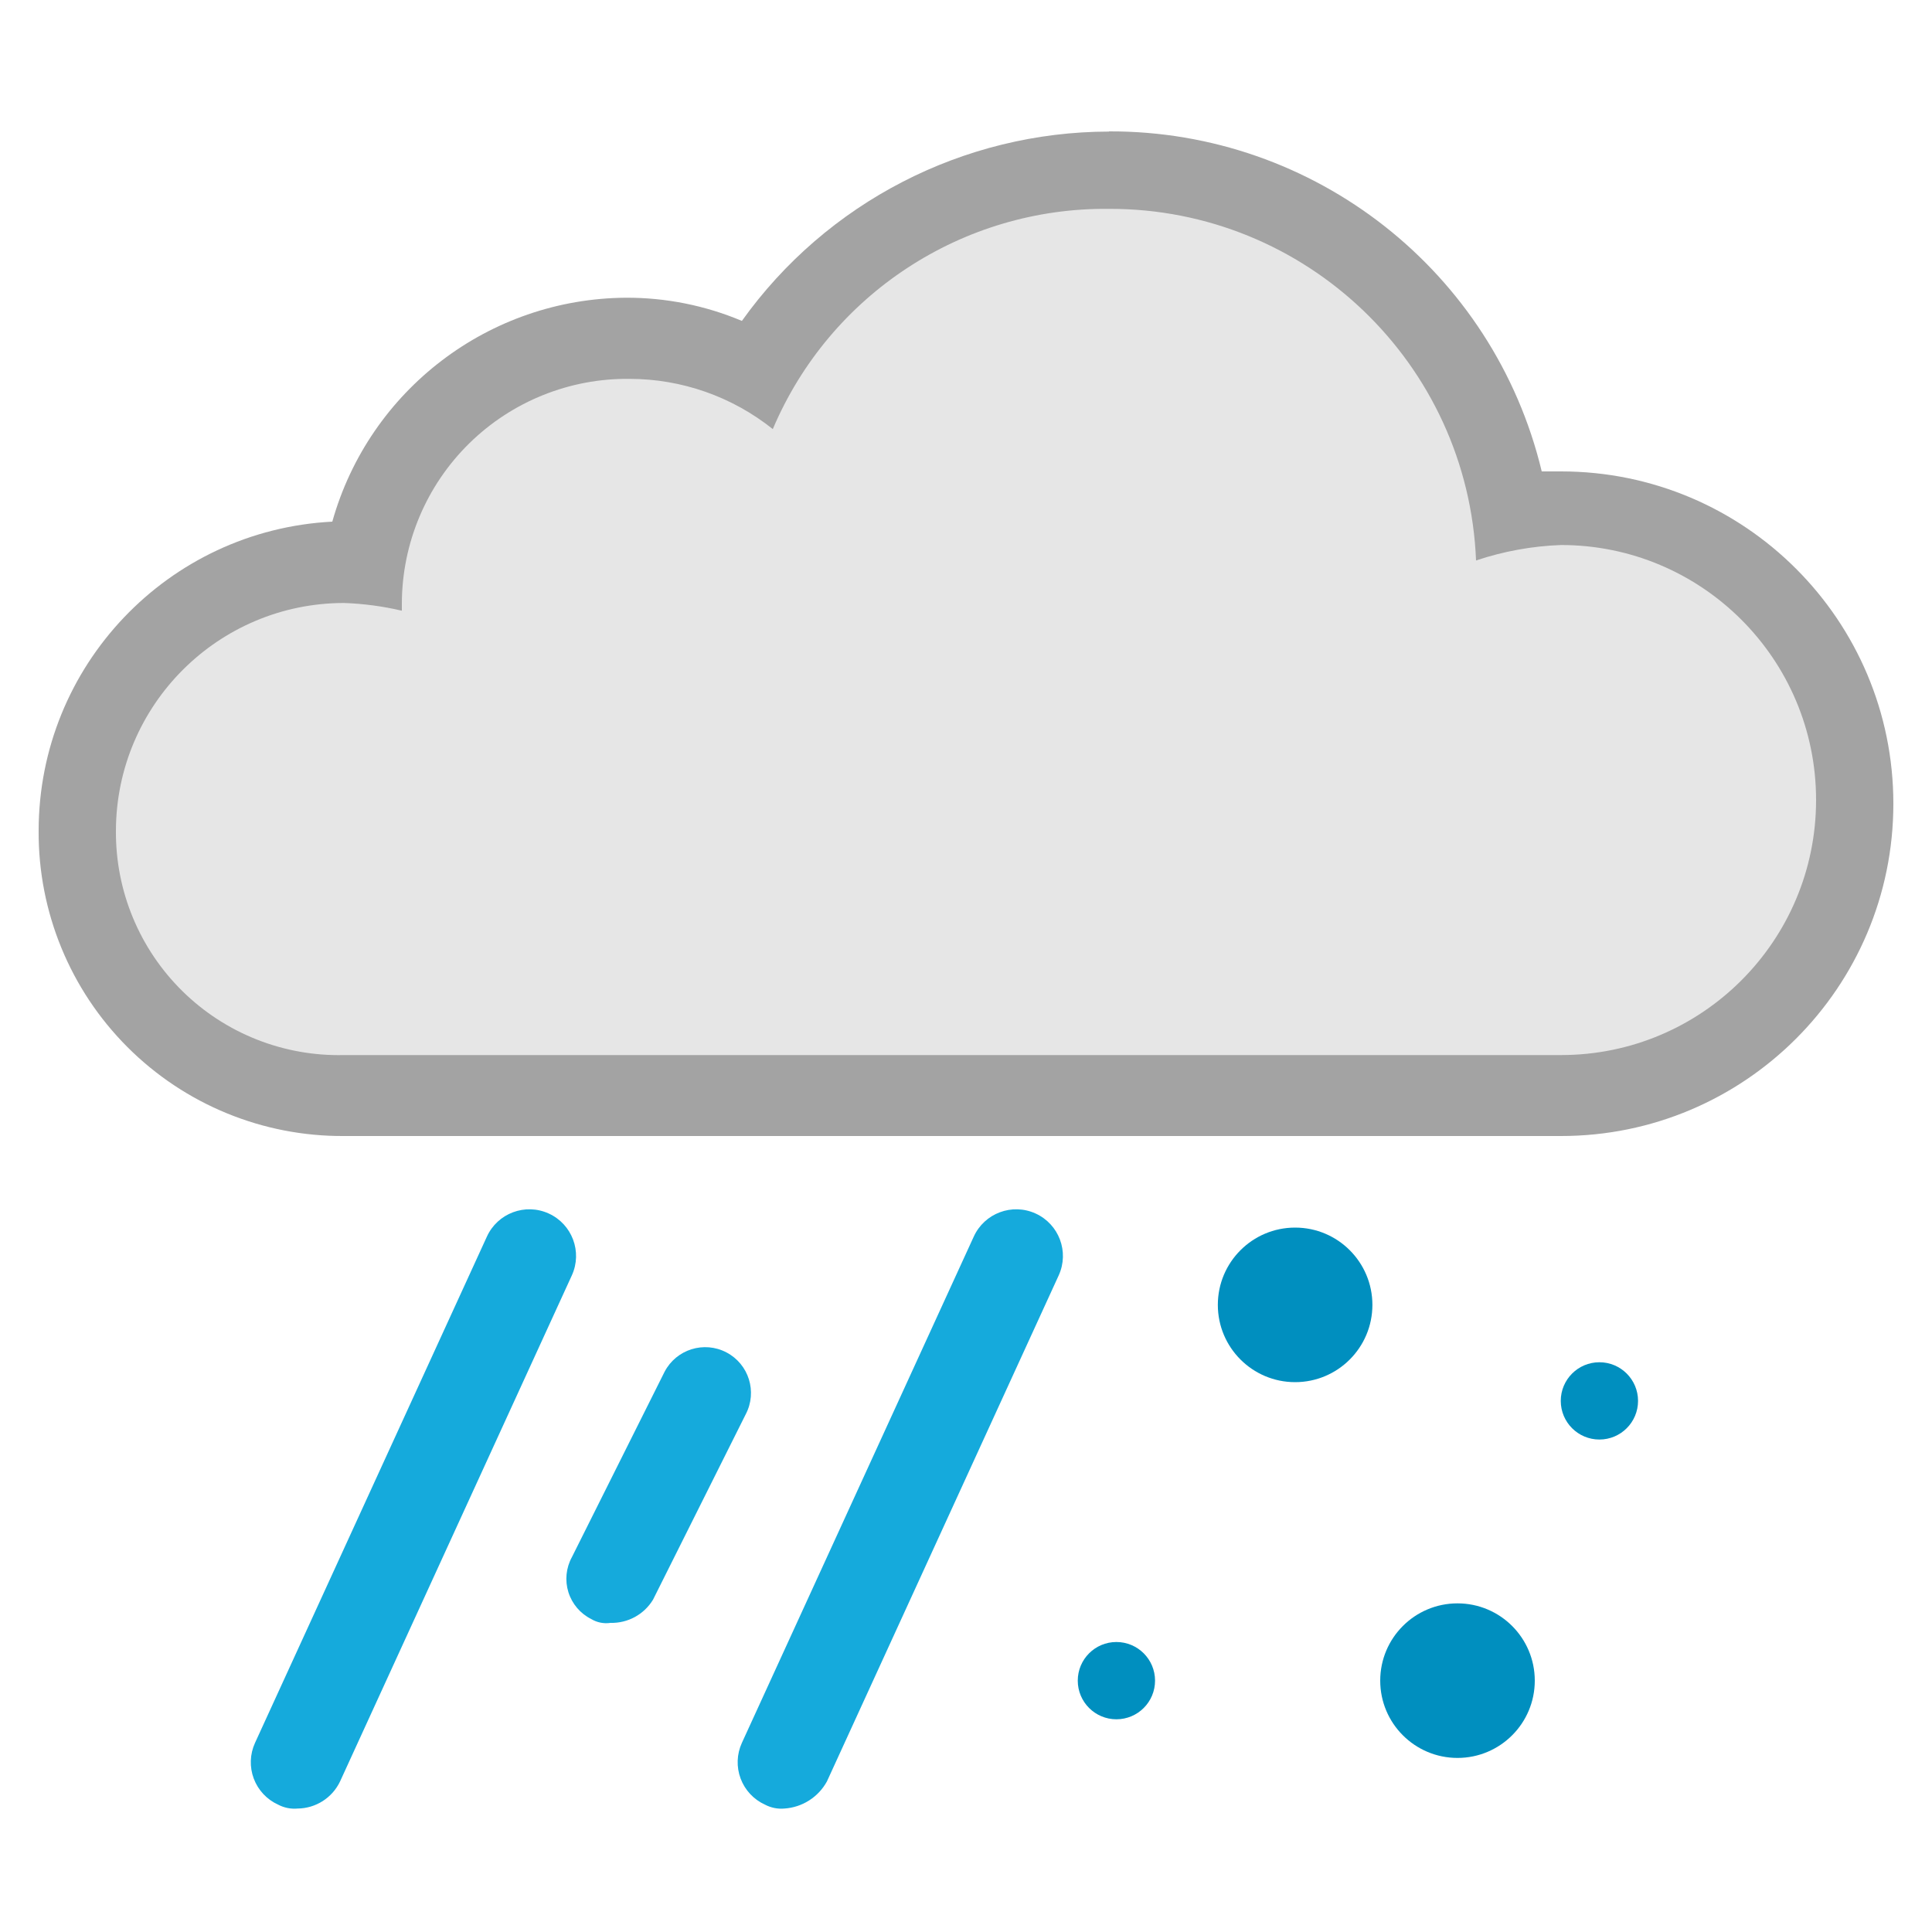
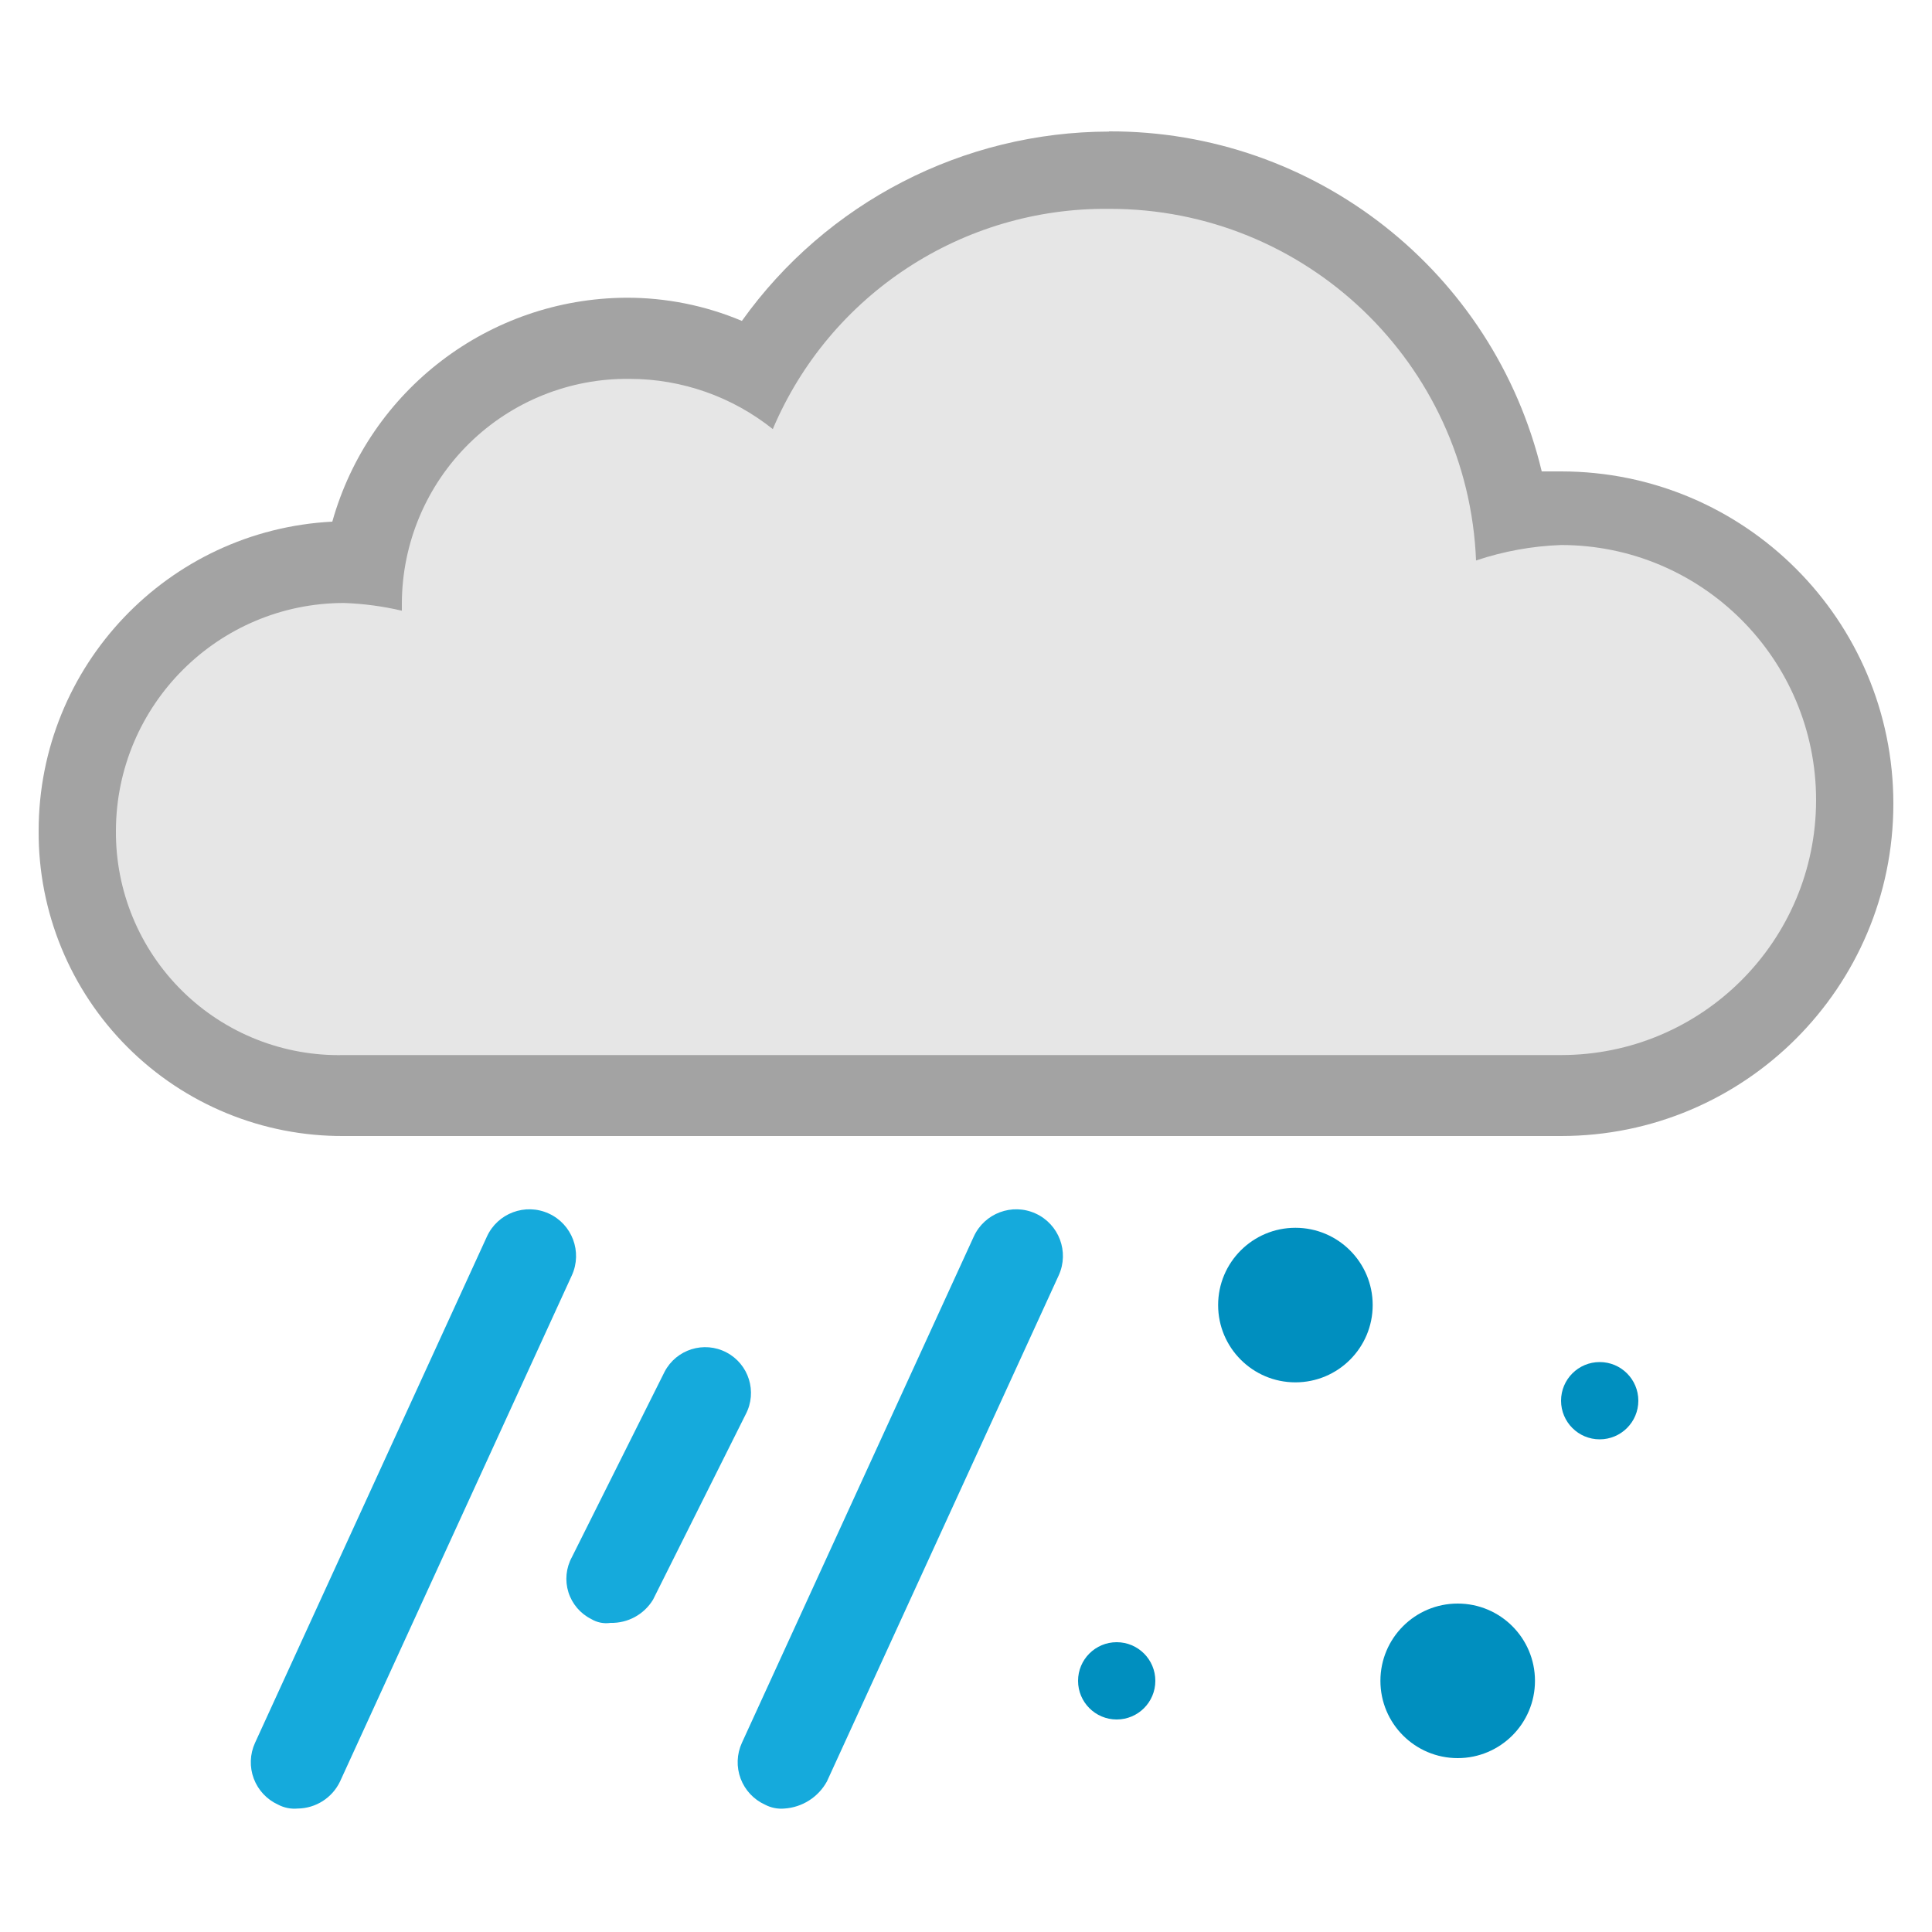
- <svg xmlns="http://www.w3.org/2000/svg" id="Layer_1" data-name="Layer 1" viewBox="0 0 200 200">
+ <svg xmlns="http://www.w3.org/2000/svg" viewBox="0 0 200 200">
  <defs>
    <style>.cls-3{fill:#15aadc}.cls-4{fill:#008fbf}</style>
  </defs>
  <path d="M114.8 13.62a46.8 46.8 0 0 0-38 19.6 30.6 30.6 0 0 0-12-2.4A31.79 31.79 0 0 0 34.4 54 32.06 32.06 0 0 0 4 86a31.41 31.41 0 0 0 31.6 31.6h126a34.4 34.4 0 0 0 0-68.8h-2a45.91 45.91 0 0 0-44.8-35.2Z" style="fill:#a3a3a3" />
  <path d="M35.6 62.42a31 31 0 0 1 6 .8v-.8a23.31 23.31 0 0 1 23.6-23.2 23.77 23.77 0 0 1 14.8 5.2 37.38 37.38 0 0 1 34.8-22.8 37.93 37.93 0 0 1 38 36.4 31.2 31.2 0 0 1 8.8-1.6 26.4 26.4 0 0 1 0 52.8h-126A23.06 23.06 0 0 1 12 86a23.64 23.64 0 0 1 23.6-23.58" style="fill:#e6e6e6" />
  <path d="M81.2 187.22a3.6 3.6 0 0 1-2-.4 4.82 4.82 0 0 1-2.4-6.4l24-52.4a4.83 4.83 0 0 1 8.8 4l-24 52.4a5.43 5.43 0 0 1-4.4 2.8M63.2 168a3 3 0 0 1-2-.4 4.66 4.66 0 0 1-2-6.4l9.6-19.2a4.74 4.74 0 0 1 8.4 4.4l-9.6 19.2a5 5 0 0 1-4.4 2.4M30.8 187.22a3.6 3.6 0 0 1-2-.4 4.82 4.82 0 0 1-2.4-6.4l24-52.4a4.83 4.83 0 0 1 8.8 4l-24 52.4a4.92 4.92 0 0 1-4.4 2.8" class="cls-3" />
-   <circle cx="134.07" cy="135.08" r="8" class="cls-4" />
-   <circle cx="150.88" cy="173.98" r="8" class="cls-4" />
-   <circle cx="115.57" cy="173.98" r="4" class="cls-4" />
-   <circle cx="165.57" cy="145.02" r="4" class="cls-4" />
+   <circle cx="134.1" cy="135.1" r="8" class="cls-4" />
+   <circle cx="150.9" cy="174" r="8" class="cls-4" />
+   <circle cx="115.6" cy="174" r="4" class="cls-4" />
+   <circle cx="165.6" cy="145" r="4" class="cls-4" />
</svg>
